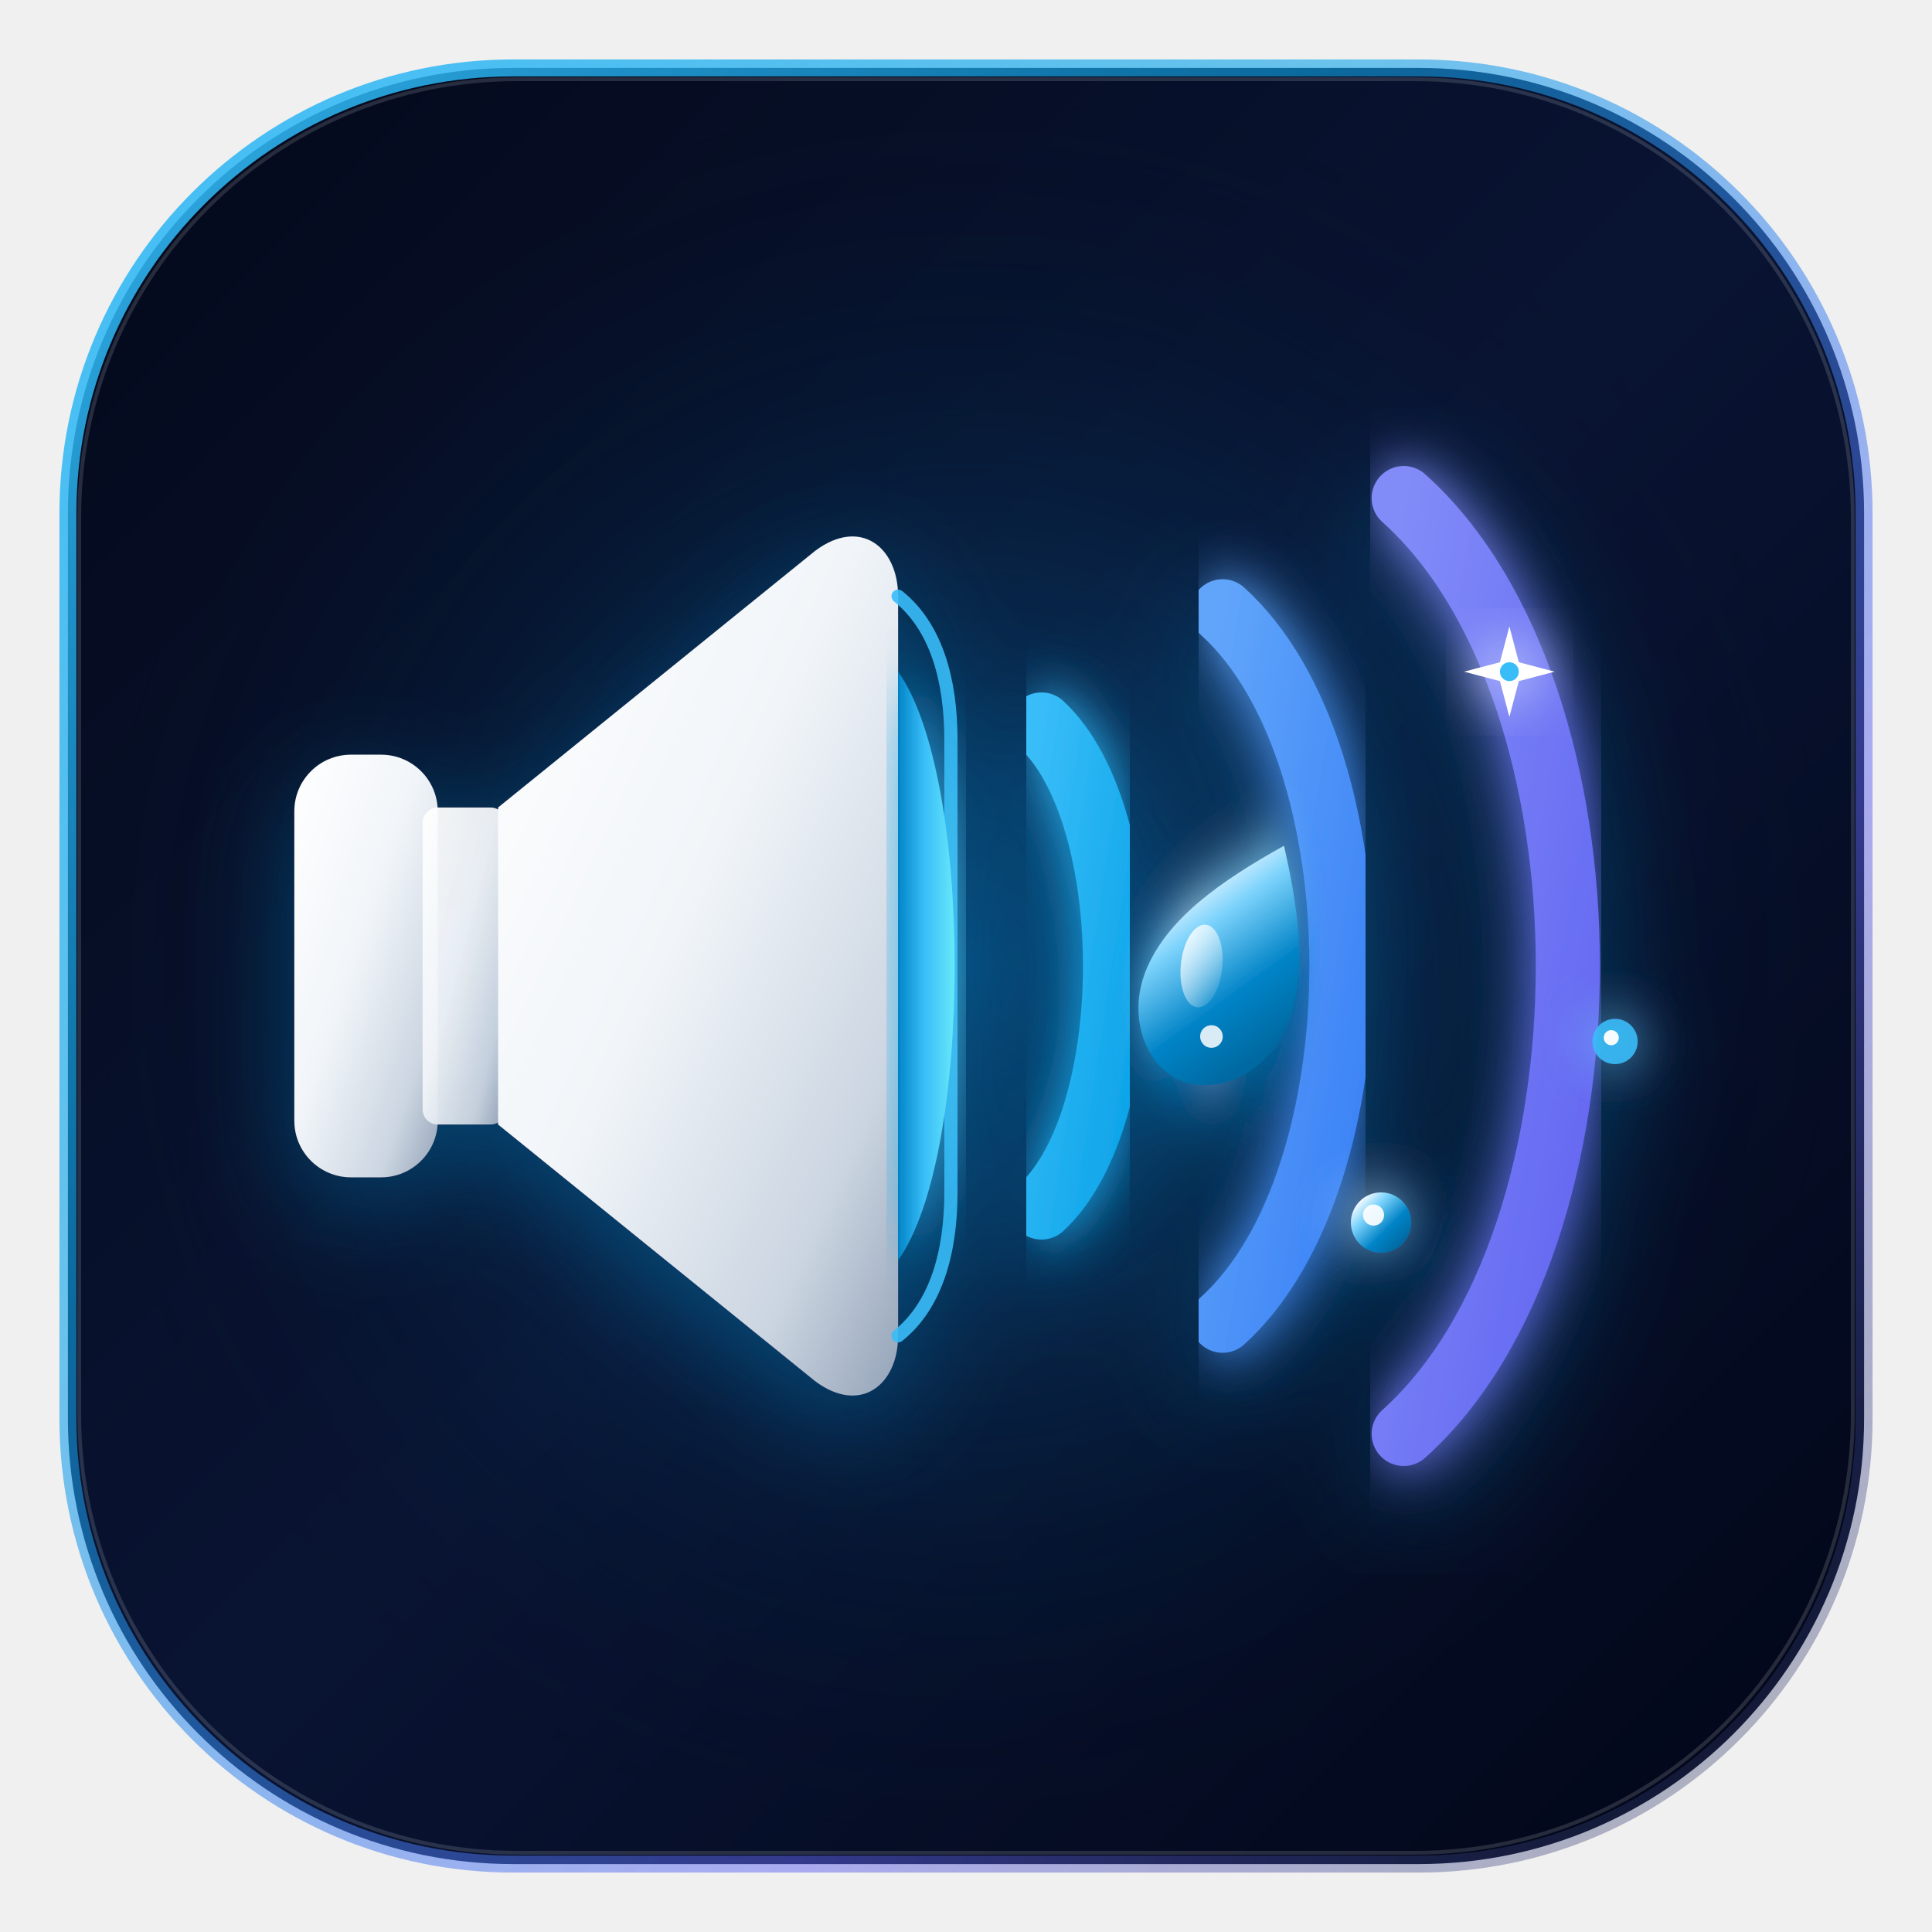
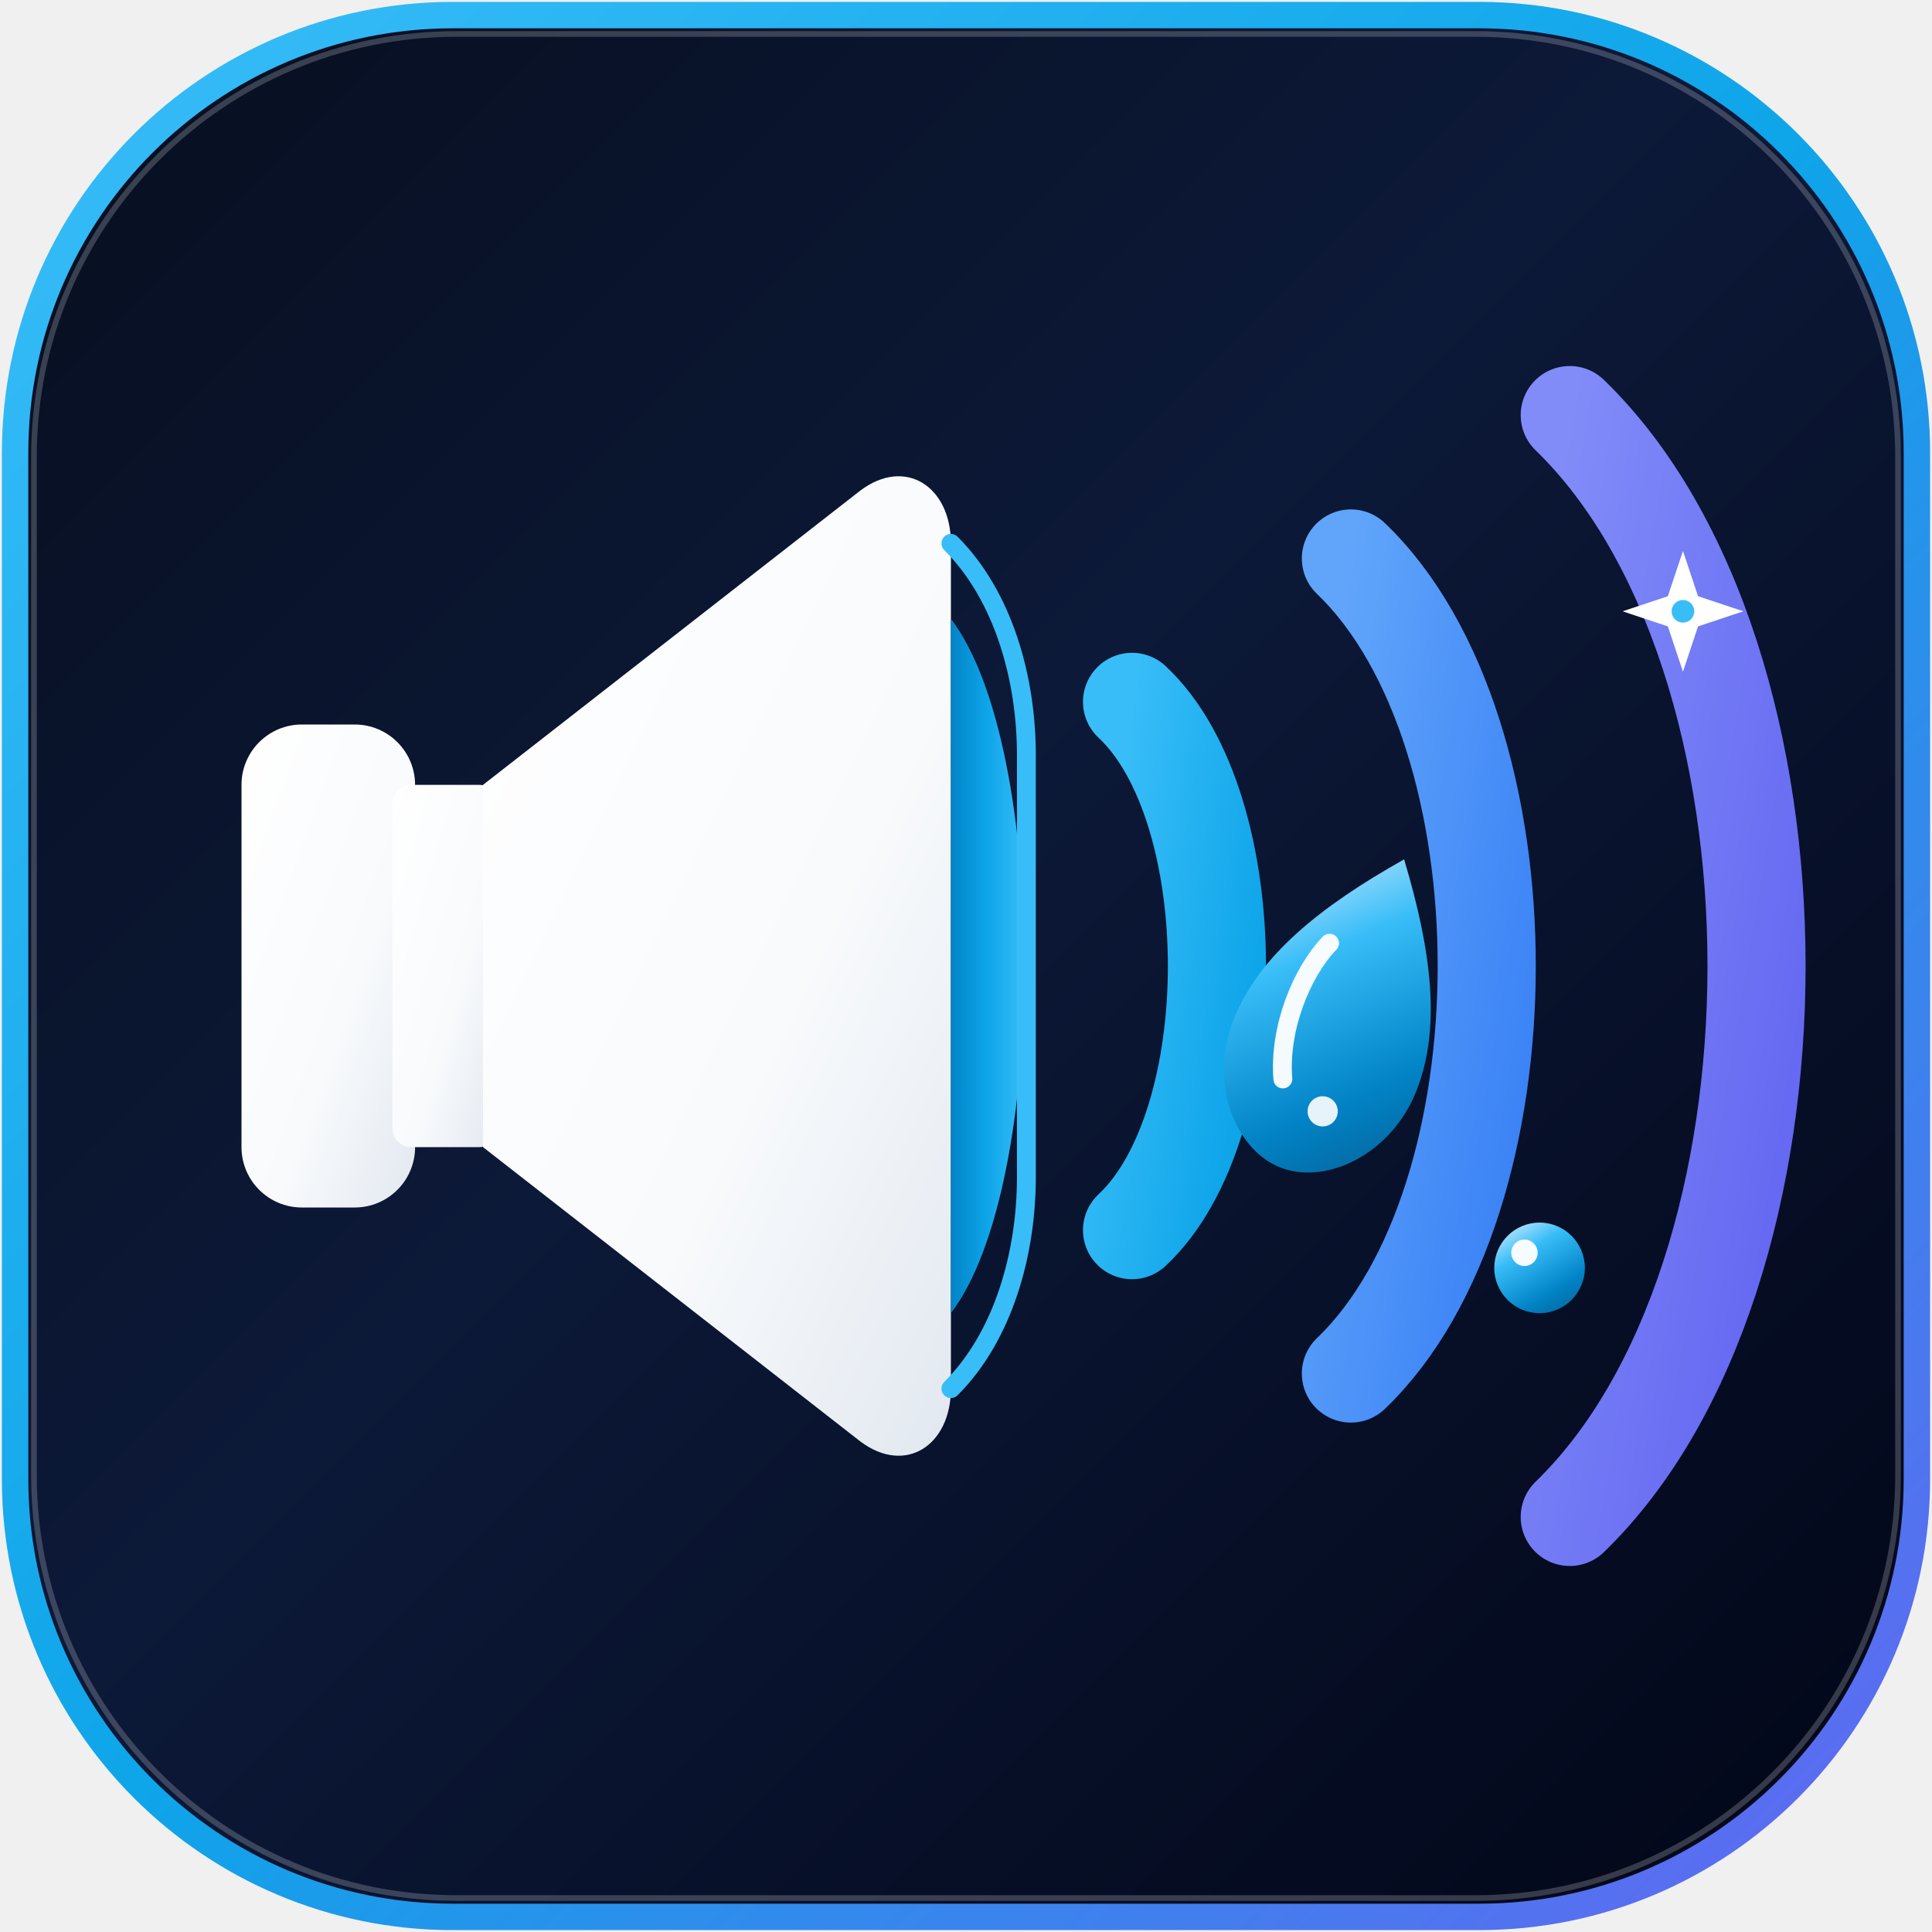
<svg xmlns="http://www.w3.org/2000/svg" viewBox="0 0 512 512" width="512" height="512">
  <defs>
    <linearGradient id="bgGradient" x1="0%" y1="0%" x2="100%" y2="100%">
-       <stop offset="0%" stop-color="#04091a" />
-       <stop offset="50%" stop-color="#091433" />
+       <stop offset="0%" stop-color="#070e1f" />
+       <stop offset="45%" stop-color="#0c1938" />
      <stop offset="100%" stop-color="#020617" />
    </linearGradient>
    <linearGradient id="borderGlow" x1="0%" y1="0%" x2="100%" y2="100%">
-       <stop offset="0%" stop-color="#38bdf8" stop-opacity="0.95" />
-       <stop offset="35%" stop-color="#0ea5e9" stop-opacity="0.6" />
-       <stop offset="70%" stop-color="#6366f1" stop-opacity="0.5" />
-       <stop offset="100%" stop-color="#1e293b" stop-opacity="0.3" />
+       <stop offset="0%" stop-color="#38bdf8" />
+       <stop offset="50%" stop-color="#0ea5e9" />
+       <stop offset="100%" stop-color="#6366f1" />
    </linearGradient>
-     <radialGradient id="centerAcousticGlow" cx="50%" cy="50%" r="50%">
-       <stop offset="0%" stop-color="#0284c7" stop-opacity="0.42" />
-       <stop offset="45%" stop-color="#0369a1" stop-opacity="0.18" />
-       <stop offset="100%" stop-color="#020617" stop-opacity="0" />
-     </radialGradient>
-     <linearGradient id="speakerBodyGrad" x1="0%" y1="0%" x2="100%" y2="100%">
+     <linearGradient id="speakerGrad" x1="0%" y1="0%" x2="100%" y2="100%">
      <stop offset="0%" stop-color="#ffffff" />
-       <stop offset="45%" stop-color="#f1f5f9" />
-       <stop offset="80%" stop-color="#cbd5e1" />
-       <stop offset="100%" stop-color="#94a3b8" />
+       <stop offset="60%" stop-color="#f8fafc" />
+       <stop offset="100%" stop-color="#e2e8f0" />
    </linearGradient>
    <linearGradient id="diaphragmGrad" x1="0%" y1="0%" x2="100%" y2="0%">
      <stop offset="0%" stop-color="#0284c7" />
-       <stop offset="45%" stop-color="#38bdf8" />
-       <stop offset="100%" stop-color="#67e8f9" />
+       <stop offset="50%" stop-color="#0ea5e9" />
+       <stop offset="100%" stop-color="#38bdf8" />
    </linearGradient>
    <linearGradient id="wave1Grad" x1="0%" y1="0%" x2="100%" y2="100%">
      <stop offset="0%" stop-color="#38bdf8" />
      <stop offset="100%" stop-color="#0ea5e9" />
    </linearGradient>
    <linearGradient id="wave2Grad" x1="0%" y1="0%" x2="100%" y2="100%">
      <stop offset="0%" stop-color="#60a5fa" />
      <stop offset="100%" stop-color="#3b82f6" />
    </linearGradient>
    <linearGradient id="wave3Grad" x1="0%" y1="0%" x2="100%" y2="100%">
      <stop offset="0%" stop-color="#818cf8" />
      <stop offset="100%" stop-color="#6366f1" />
    </linearGradient>
-     <linearGradient id="waterDropGrad" x1="15%" y1="15%" x2="85%" y2="85%">
-       <stop offset="0%" stop-color="#f0f9ff" />
-       <stop offset="25%" stop-color="#7dd3fc" />
-       <stop offset="65%" stop-color="#0284c7" />
+     <linearGradient id="dropletGrad" x1="20%" y1="0%" x2="80%" y2="100%">
+       <stop offset="0%" stop-color="#bae6fd" />
+       <stop offset="30%" stop-color="#38bdf8" />
+       <stop offset="75%" stop-color="#0284c7" />
      <stop offset="100%" stop-color="#0369a1" />
    </linearGradient>
-     <linearGradient id="dropSpecGrad" x1="0%" y1="0%" x2="100%" y2="100%">
-       <stop offset="0%" stop-color="#ffffff" stop-opacity="0.95" />
-       <stop offset="100%" stop-color="#ffffff" stop-opacity="0" />
-     </linearGradient>
-     <filter id="neonAura" x="-20%" y="-20%" width="140%" height="140%">
-       <feGaussianBlur stdDeviation="7" result="blur" />
-       <feComposite in="SourceGraphic" in2="blur" operator="over" />
-     </filter>
-     <filter id="chassisShadow" x="-15%" y="-15%" width="130%" height="130%">
-       <feDropShadow dx="0" dy="8" stdDeviation="14" flood-color="#0284c7" flood-opacity="0.4" />
-     </filter>
  </defs>
-   <rect x="18" y="18" width="476" height="476" rx="118" fill="url(#bgGradient)" />
-   <rect x="18" y="18" width="476" height="476" rx="118" fill="url(#centerAcousticGlow)" />
-   <rect x="18" y="18" width="476" height="476" rx="118" fill="none" stroke="url(#borderGlow)" stroke-width="4.5" />
-   <rect x="21" y="21" width="470" height="470" rx="116" fill="none" stroke="#ffffff" stroke-width="1" stroke-opacity="0.14" />
-   <g filter="url(#chassisShadow)">
-     <rect x="78" y="200" width="38" height="112" rx="15" fill="url(#speakerBodyGrad)" />
-     <rect x="112" y="214" width="22" height="84" rx="4" fill="url(#speakerBodyGrad)" opacity="0.95" />
-     <path d="M132,214 L216,146 C228,137 238,145 238,158 L238,354 C238,367 228,375 216,366 L132,298 Z" fill="url(#speakerBodyGrad)" />
-     <path d="M238,158 C248,166 252,180 252,196 L252,316 C252,332 248,346 238,354" fill="none" stroke="#38bdf8" stroke-width="3.5" stroke-linecap="round" opacity="0.9" />
-     <path d="M238,178 C258,206 258,306 238,334 Z" fill="url(#diaphragmGrad)" filter="url(#neonAura)" />
-     <path d="M276,192 C302,216 302,296 276,320" fill="none" stroke="url(#wave1Grad)" stroke-width="17" stroke-linecap="round" filter="url(#neonAura)" />
-     <path d="M324,162 C366,200 366,312 324,350" fill="none" stroke="url(#wave2Grad)" stroke-width="17" stroke-linecap="round" filter="url(#neonAura)" />
-     <path d="M372,132 C430,184 430,328 372,380" fill="none" stroke="url(#wave3Grad)" stroke-width="17" stroke-linecap="round" filter="url(#neonAura)" />
-     <g transform="translate(322, 216) rotate(24)" filter="url(#neonAura)">
-       <path d="M20,0 C32,16 40,30 40,44 C40,58 30,68 20,68 C10,68 0,58 0,44 C0,30 8,16 20,0 Z" fill="url(#waterDropGrad)" />
-       <ellipse cx="13" cy="38" rx="5.5" ry="11" transform="rotate(-18 13 38)" fill="url(#dropSpecGrad)" />
-       <circle cx="23" cy="54" r="3" fill="#ffffff" opacity="0.85" />
-     </g>
-     <g filter="url(#neonAura)">
-       <path d="M400,166 L402.5,175.5 L412,178 L402.5,180.5 L400,190 L397.5,180.5 L388,178 L397.5,175.5 Z" fill="#ffffff" />
-       <circle cx="400" cy="178" r="2.5" fill="#38bdf8" />
-     </g>
-     <g filter="url(#neonAura)">
-       <circle cx="366" cy="324" r="8" fill="url(#waterDropGrad)" />
-       <circle cx="364" cy="322" r="2.8" fill="#ffffff" opacity="0.9" />
-       <circle cx="428" cy="276" r="6" fill="#38bdf8" opacity="0.9" />
-       <circle cx="427" cy="275" r="2" fill="#ffffff" opacity="0.95" />
-     </g>
+   <rect x="4" y="4" width="504" height="504" rx="116" fill="url(#bgGradient)" />
+   <rect x="4" y="4" width="504" height="504" rx="116" fill="none" stroke="url(#borderGlow)" stroke-width="7" />
+   <rect x="9" y="9" width="494" height="494" rx="112" fill="none" stroke="#ffffff" stroke-width="1.5" stroke-opacity="0.2" />
+   <g>
+     <rect x="64" y="192" width="46" height="128" rx="16" fill="url(#speakerGrad)" />
+     <rect x="104" y="208" width="28" height="96" rx="5" fill="url(#speakerGrad)" />
+     <path d="M128,208 L228,130 C240,121 252,129 252,144 L252,368 C252,383 240,391 228,382 L128,304 Z" fill="url(#speakerGrad)" />
+     <path d="M252,164 C278,198 278,314 252,348 Z" fill="url(#diaphragmGrad)" />
+     <path d="M252,144 C266,158 272,180 272,200 L272,312 C272,332 266,354 252,368" fill="none" stroke="#38bdf8" stroke-width="5" stroke-linecap="round" />
+   </g>
+   <path d="M300,186 C330,214 330,298 300,326" fill="none" stroke="url(#wave1Grad)" stroke-width="26" stroke-linecap="round" />
+   <path d="M358,148 C406,194 406,318 358,364" fill="none" stroke="url(#wave2Grad)" stroke-width="26" stroke-linecap="round" />
+   <path d="M416,110 C482,174 482,338 416,402" fill="none" stroke="url(#wave3Grad)" stroke-width="26" stroke-linecap="round" />
+   <g transform="translate(348, 218) rotate(22)">
+     <path d="M26,0 C42,20 52,38 52,56 C52,74 39,88 26,88 C13,88 0,74 0,56 C0,38 10,20 26,0 Z" fill="url(#dropletGrad)" />
+     <path d="M16,28 C12,38 12,54 18,66" fill="none" stroke="#ffffff" stroke-width="5" stroke-linecap="round" opacity="0.95" />
+     <circle cx="31" cy="70" r="4" fill="#ffffff" opacity="0.9" />
+   </g>
+   <g>
+     <circle cx="408" cy="336" r="12" fill="url(#dropletGrad)" />
+     <circle cx="404" cy="332" r="3.5" fill="#ffffff" opacity="0.95" />
+   </g>
+   <g>
+     <path d="M446,146 L450,158 L462,162 L450,166 L446,178 L442,166 L430,162 L442,158 Z" fill="#ffffff" />
+     <circle cx="446" cy="162" r="3" fill="#38bdf8" />
  </g>
</svg>
